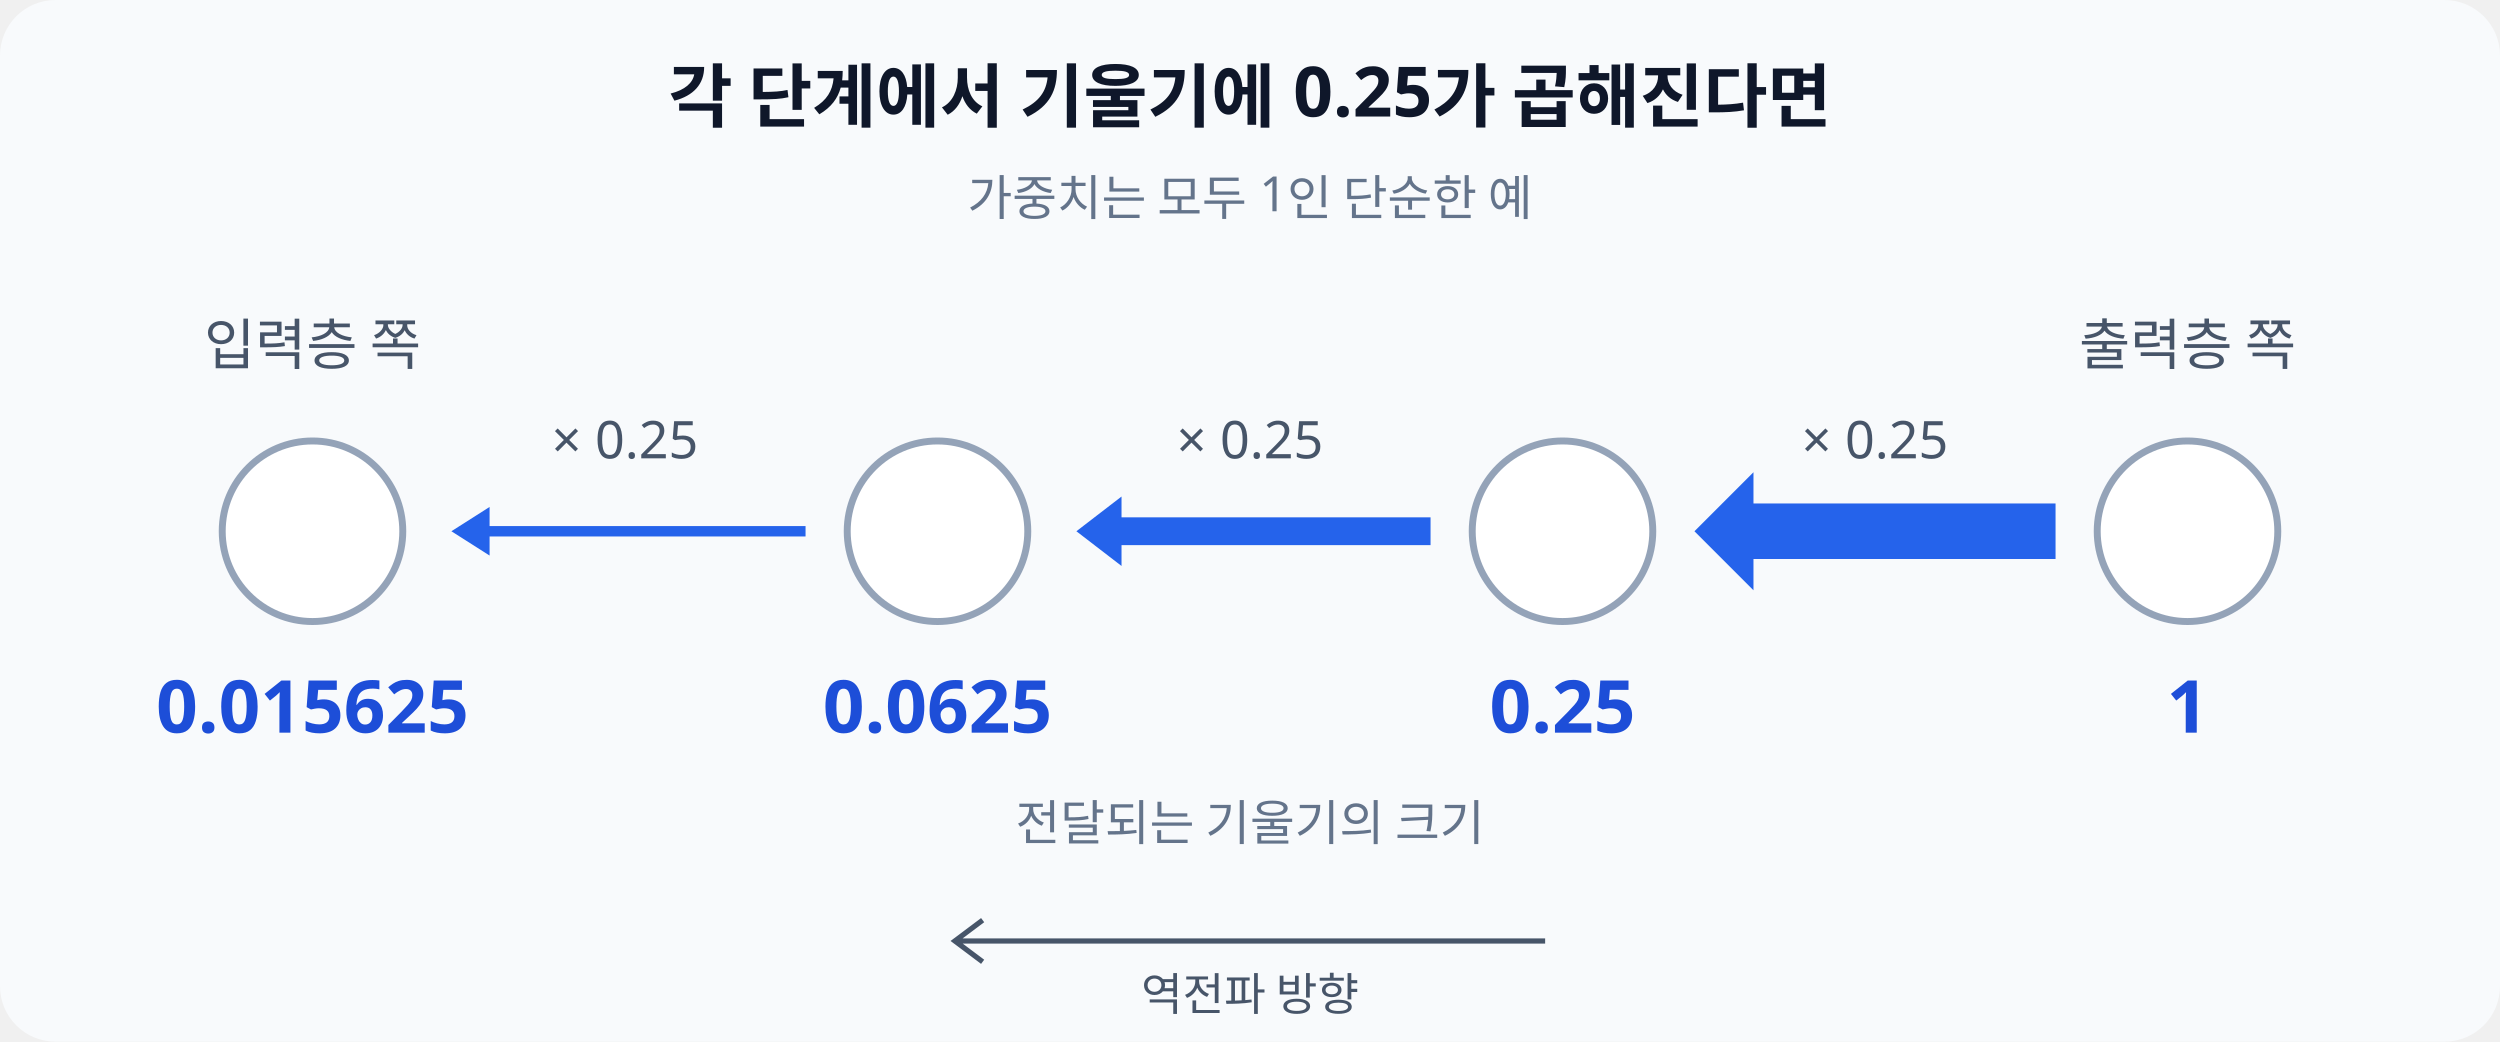
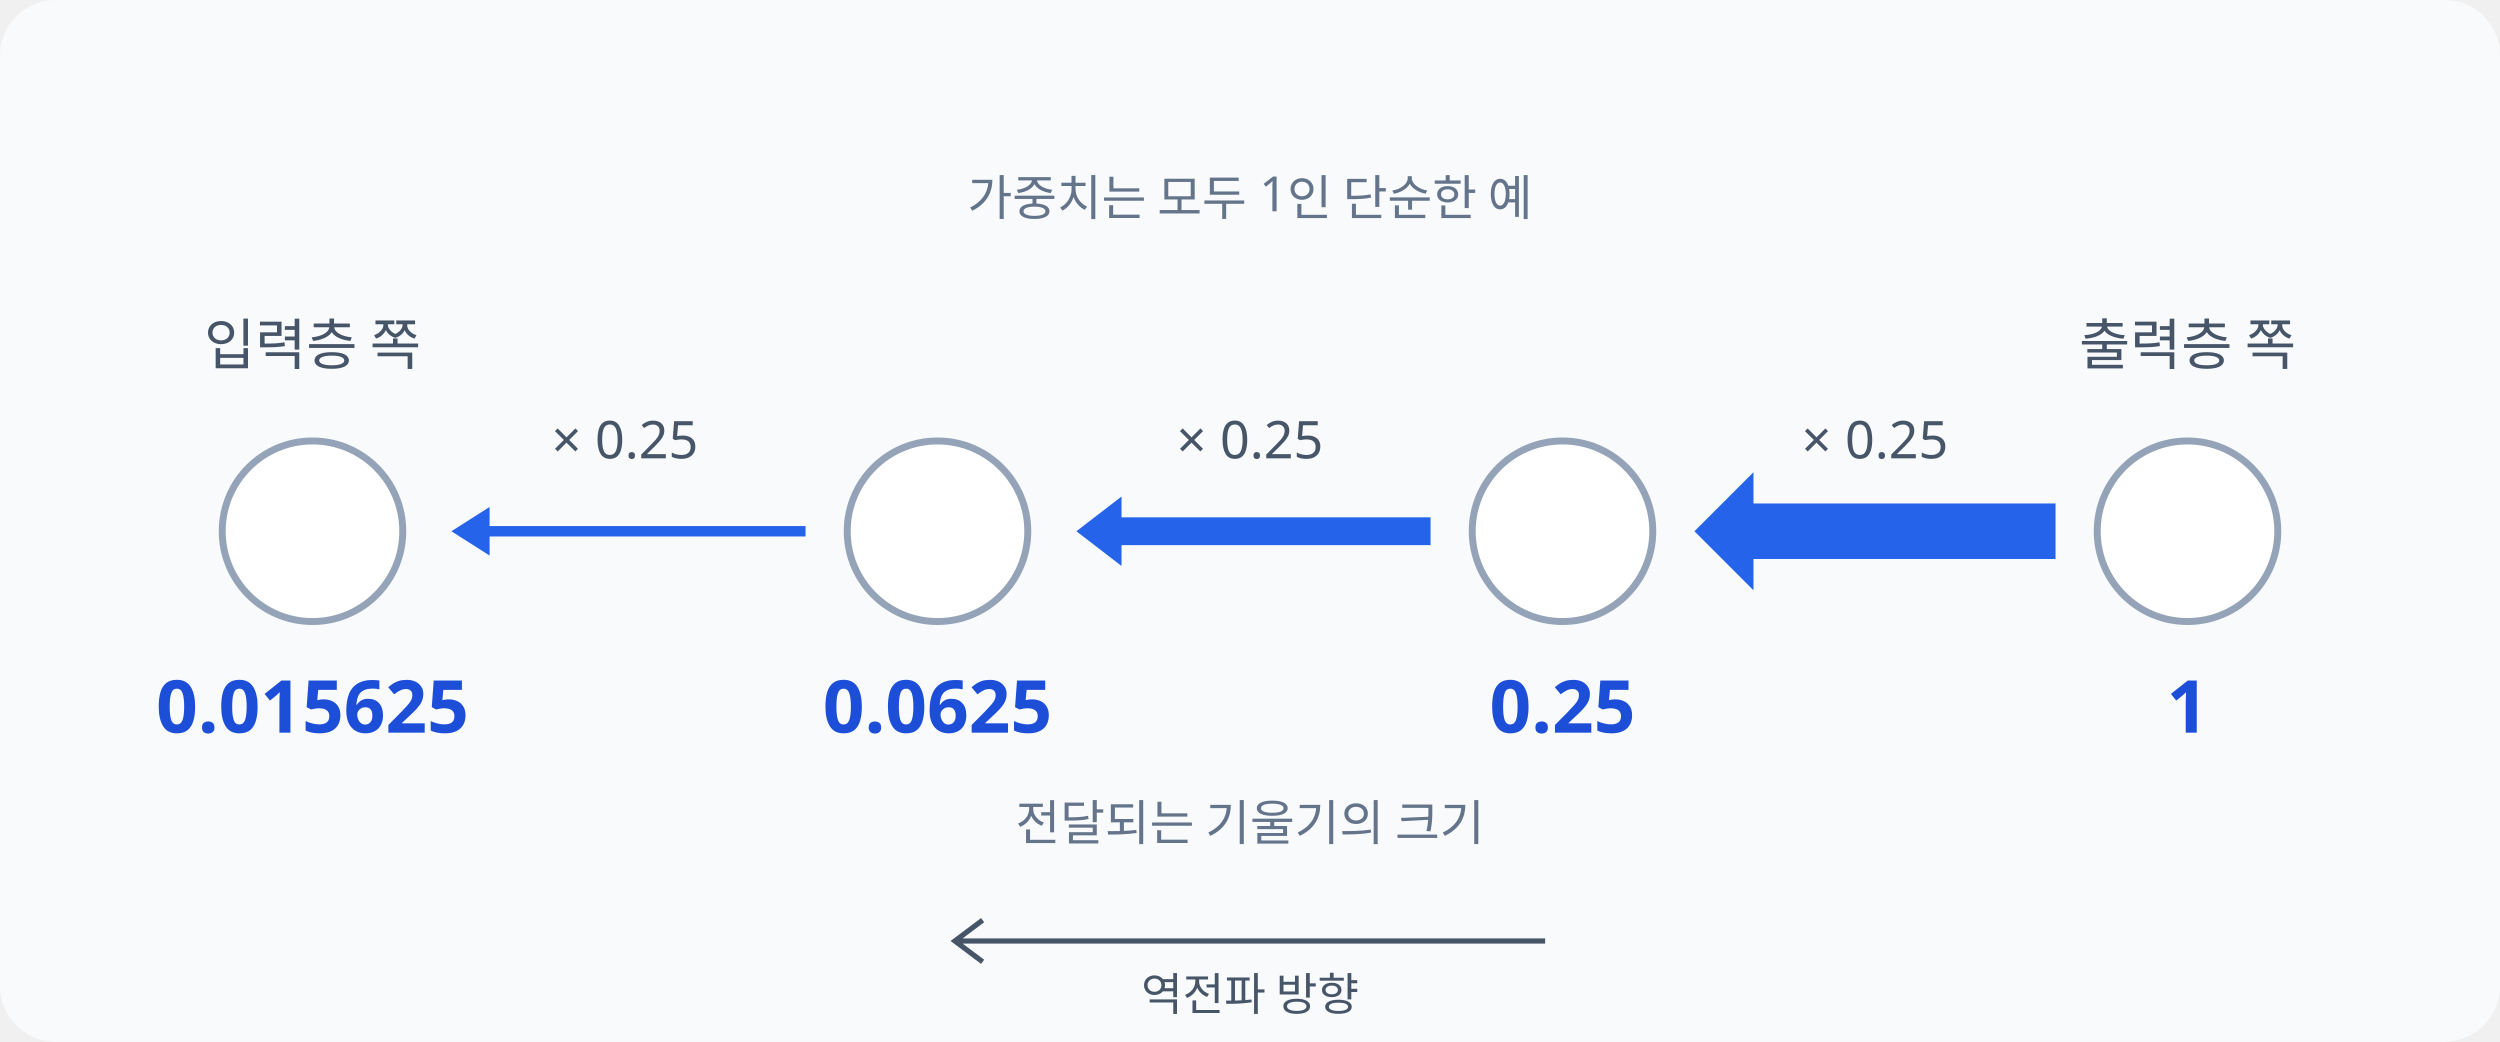
<svg xmlns="http://www.w3.org/2000/svg" width="720" height="300" viewBox="0 0 720 300" role="img" aria-labelledby="title desc">
  <rect width="720" height="300" rx="16" fill="#f8fafc" />
  <g font-family="'Noto Sans KR', 'Apple SD Gothic Neo', sans-serif" text-anchor="middle">
-     <text x="360" y="35" font-size="20" font-weight="700" fill="#0f172a">각 단계에서 기울기에 0.25가 곱해진다면</text>
    <text x="360" y="62" font-size="14" fill="#64748b">가중치는 모두 1인 단순한 예</text>
    <text x="90" y="105" font-size="16" fill="#475569">입력층 쪽</text>
    <text x="630" y="105" font-size="16" fill="#475569">출력층 쪽</text>
    <g fill="#2563eb">
      <path d="M 592 145 H 505 V 136 L 488 153 L 505 170 V 161 H 592 Z" />
      <path d="M 412 149 H 323 V 143 L 310 153 L 323 163 V 157 H 412 Z" />
      <path d="M 232 151.5 H 141 V 146 L 130 153 L 141 160 V 154.5 H 232 Z" />
    </g>
    <g font-size="15" fill="#475569">
      <text x="180" y="132">× 0.25</text>
      <text x="360" y="132">× 0.25</text>
      <text x="540" y="132">× 0.25</text>
    </g>
    <g fill="#fff" stroke="#94a3b8" stroke-width="2">
      <circle cx="90" cy="153" r="26" />
      <circle cx="270" cy="153" r="26" />
      <circle cx="450" cy="153" r="26" />
      <circle cx="630" cy="153" r="26" />
    </g>
    <g font-size="21" font-weight="700" fill="#1d4ed8">
      <text x="90" y="211">0.015625</text>
      <text x="270" y="211">0.0625</text>
      <text x="450" y="211">0.25</text>
      <text x="630" y="211">1</text>
    </g>
    <text x="360" y="242" font-size="14" fill="#64748b">전달되는 기울기의 크기</text>
    <path d="M 445 271 H 275 M 283 265 L 275 271 L 283 277" fill="none" stroke="#475569" stroke-width="1.5" />
    <text x="360" y="291" font-size="13" fill="#475569">역전파 방향</text>
  </g>
</svg>
